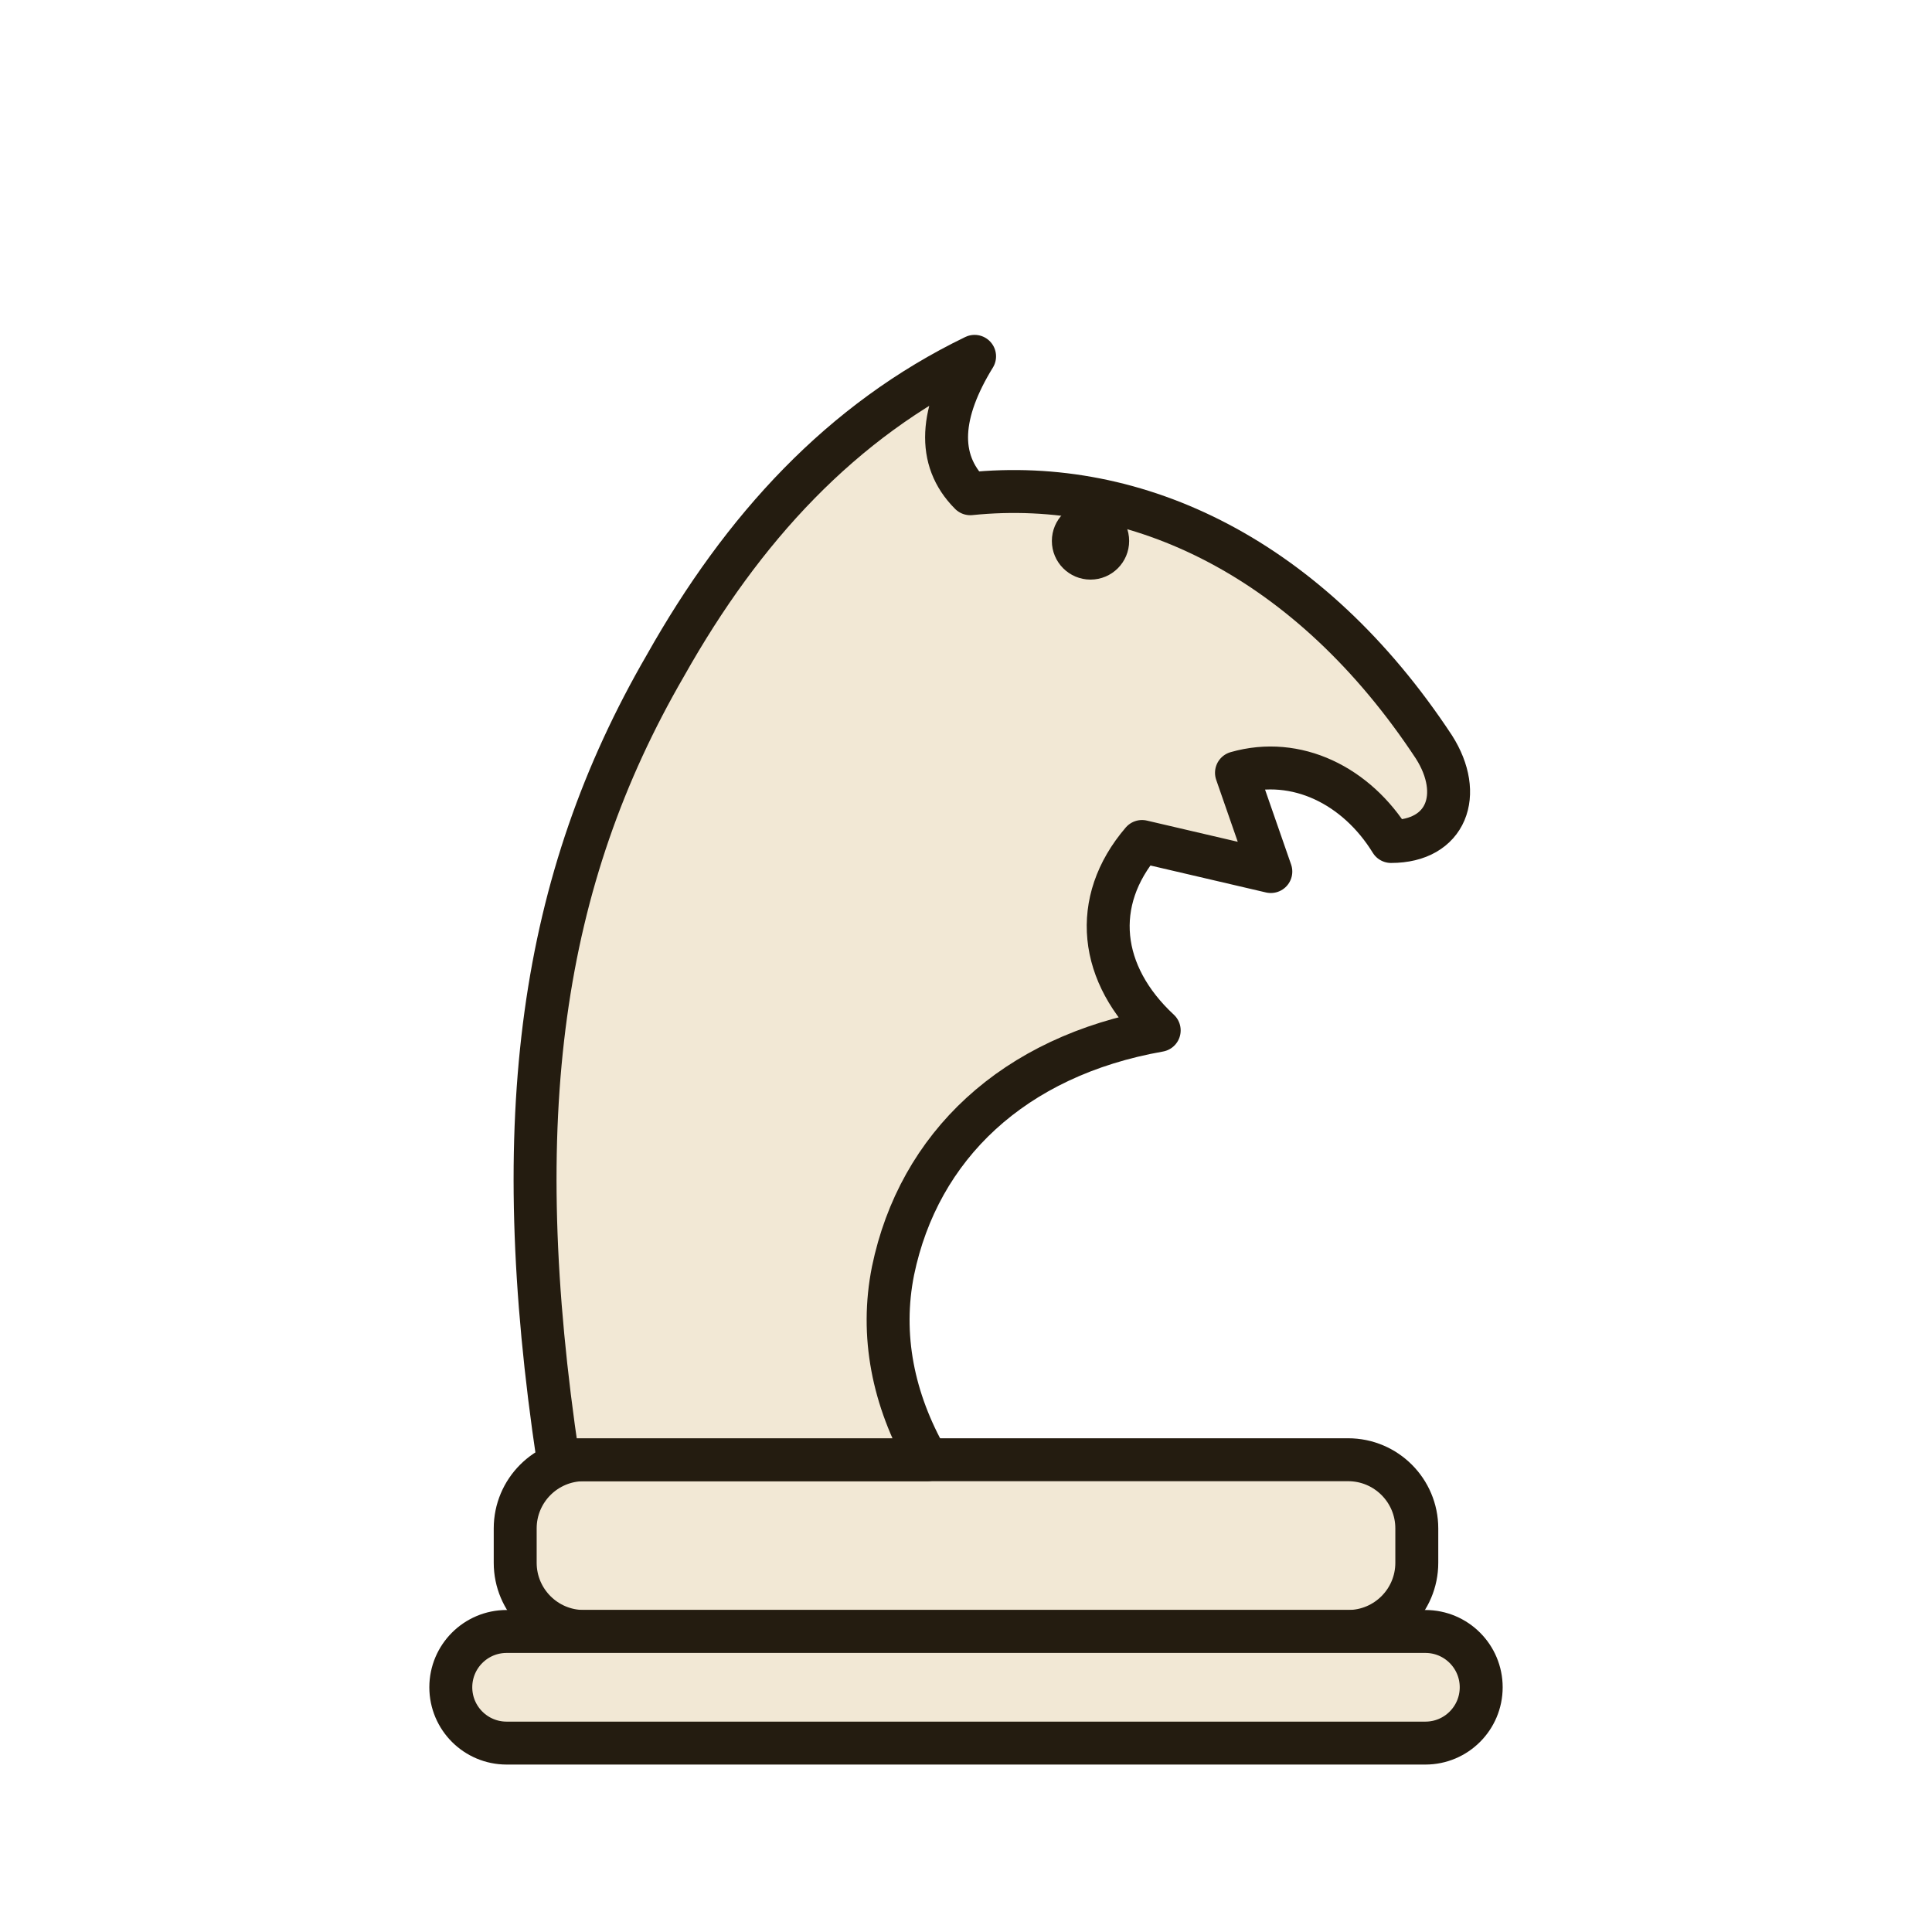
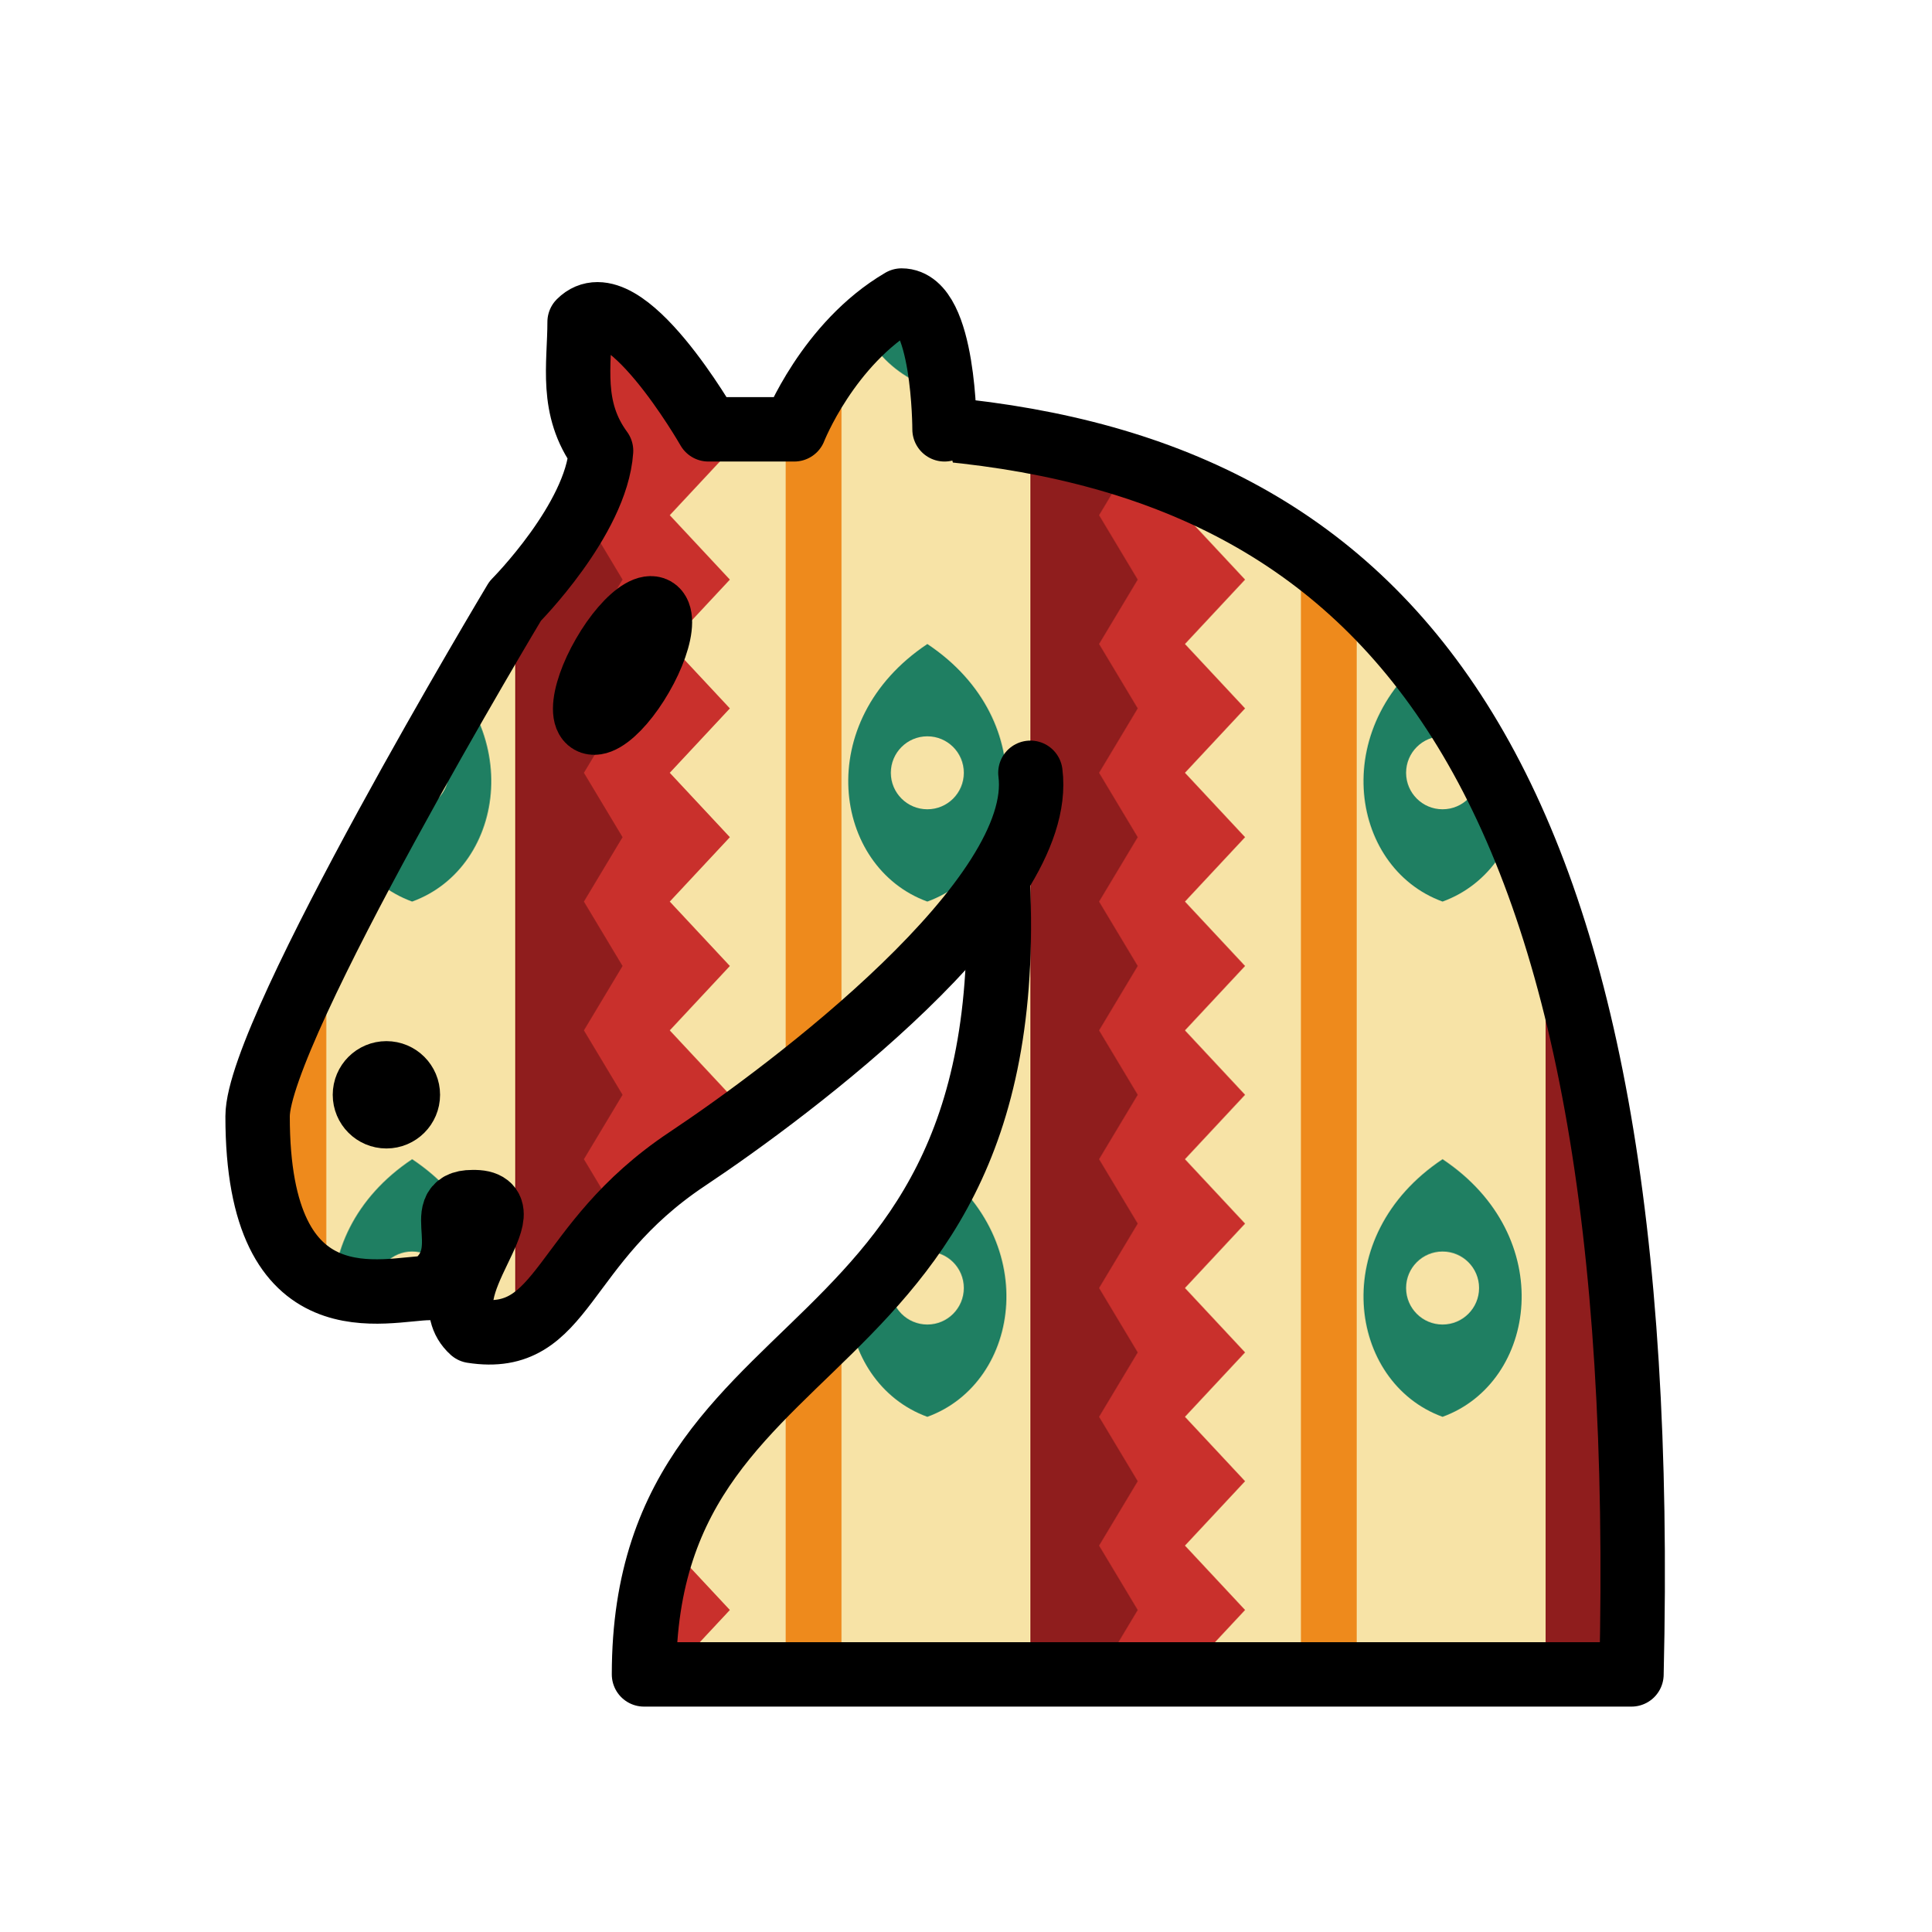
- <svg xmlns="http://www.w3.org/2000/svg" width="45" height="45" viewBox="0 0 45 45">
-   <g fill="#f2e8d5" stroke="#241c10" stroke-width="1" stroke-linejoin="round">
-     <style>.piece-band{fill:#b5883f;stroke:none}.piece-line{stroke:#241c10;stroke-width:1.1}.piece-eye{fill:#241c10;stroke:none}</style>
-     <rect x="12.00" y="34" width="21.00" height="4" rx="1.6" />
-     <rect x="10.50" y="38" width="24.00" height="2.6" rx="1.3" />
-     <path d="M 13 34            C 11.8 26 12.6 20.5 15.5 15.5            C 17.3 12.3 19.6 9.8 22.7 8.3            C 21.9 9.6 21.8 10.7 22.6 11.5            C 26.5 11.1 30.5 13 33.4 17.4            C 34.1 18.5 33.7 19.6 32.4 19.6            C 31.6 18.3 30.2 17.6 28.8 18            L 29.6 20.3 L 26.6 19.6            C 25.4 21 25.6 22.7 27 24            C 23.6 24.6 21.4 26.7 20.8 29.6            C 20.5 31.1 20.8 32.6 21.6 34            Z" />
-     <circle cx="25.4" cy="12.6" r="0.9" class="piece-eye" />
+ <svg xmlns="http://www.w3.org/2000/svg" width="45" height="45">
+   <defs>
+     <pattern id="adras" width="12" height="12" patternUnits="userSpaceOnUse">
+       <rect width="12" height="12" fill="#f7e3a6" />
+       <path d="M0 0H3.6L5 1.5L3.6 3L5 4.5L3.6 6L5 7.5L3.6 9L5 10.5L3.6 12H0Z" fill="#c9302c" />
+       <path d="M0 0H1.6L2.5 1.5L1.6 3L2.5 4.5L1.6 6L2.5 7.5L1.6 9L2.5 10.5L1.6 12H0Z" fill="#8f1d1d" />
+       <rect x="6.3" width="1.3" height="12" fill="#ee8a1c" />
+       <path d="M9.6 3C12.3 4.8 11.8 8.2 9.6 9C7.4 8.2 6.9 4.8 9.6 3Z" fill="#1f7f62" />
+       <circle cx="9.6" cy="6" r="0.85" fill="#f7e3a6" />
+     </pattern>
+   </defs>
+   <g fill="none" fill-rule="evenodd" stroke="#000" stroke-width="1.5" stroke-linecap="round" stroke-linejoin="round">
+     <path d="M22 10c10.5 1 16.5 8 16 29H15c0-9 10-6.5 8-21" fill="url(#adras)" />
+     <path d="M24 18c.38 2.91-5.55 7.37-8 9-3 2-2.82 4.34-5 4-1.042-.94 1.41-3.04 0-3-1 0 .19 1.23-1 2-1 0-4.003 1-4-4 0-2 6-12 6-12s1.89-1.9 2-3.5c-.73-.994-.5-2-.5-3 1-1 3 2.5 3 2.5h2s.78-1.992 2.5-3c1 0 1 3 1 3" fill="url(#adras)" />
+     <path d="M9.5 25.5a.5.5 0 1 1-1 0 .5.5 0 1 1 1 0zm5.433-9.75a.5 1.5 30 1 1-.866-.5.5 1.5 30 1 1 .866.5z" fill="#000" />
  </g>
</svg>
